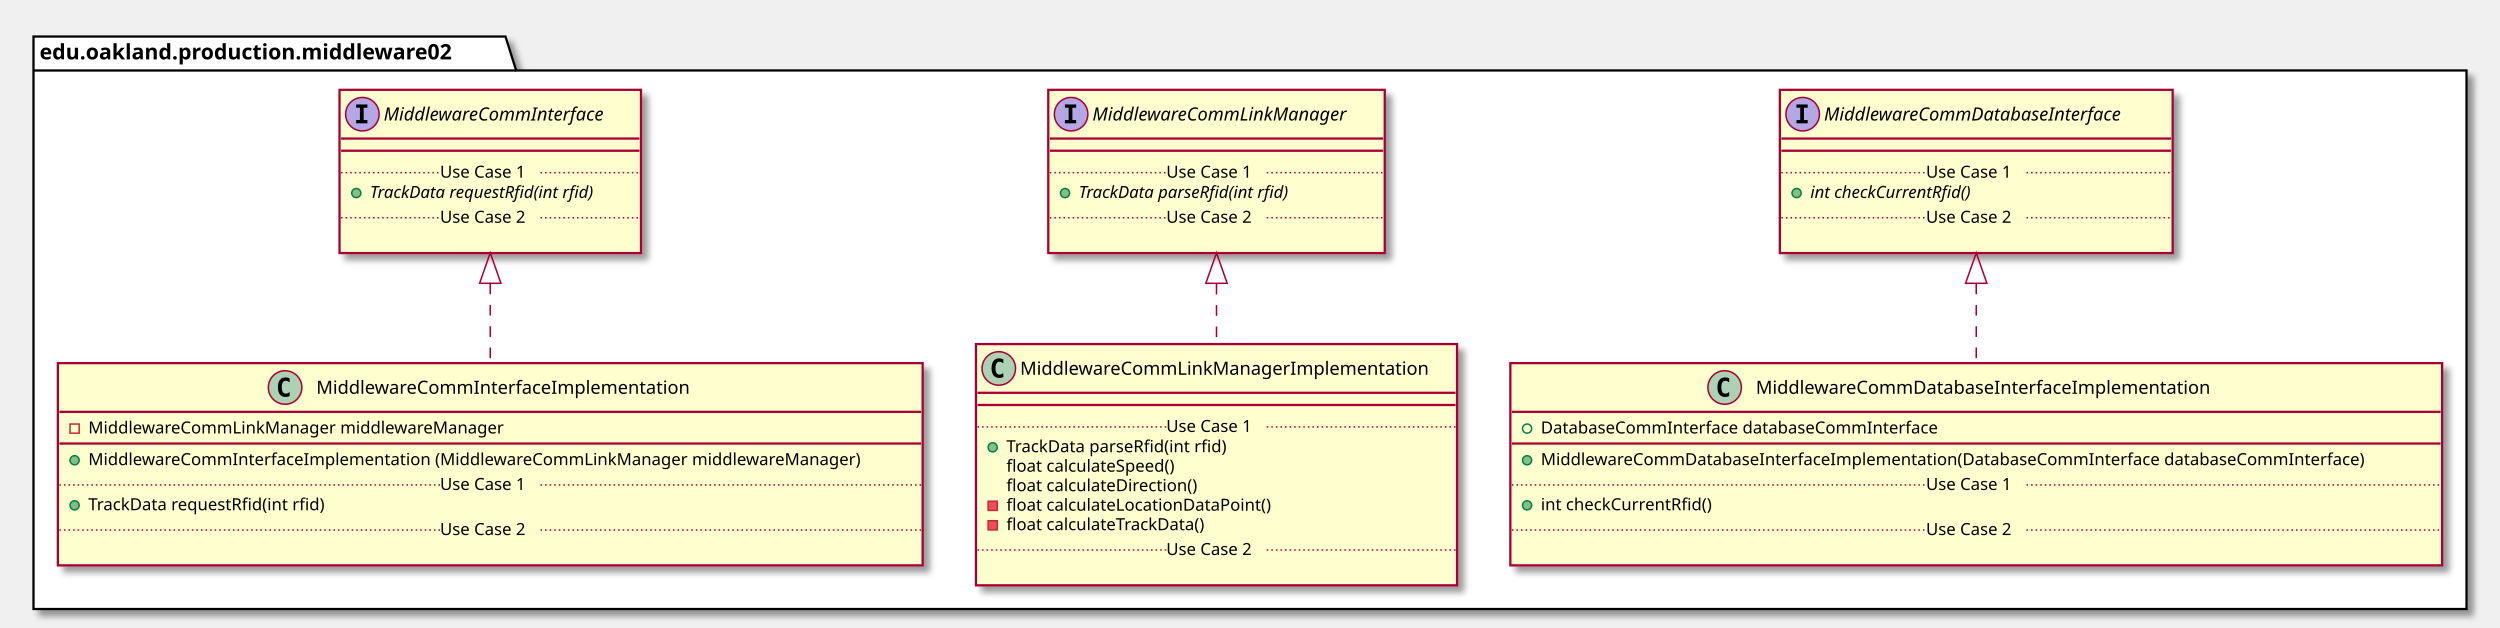
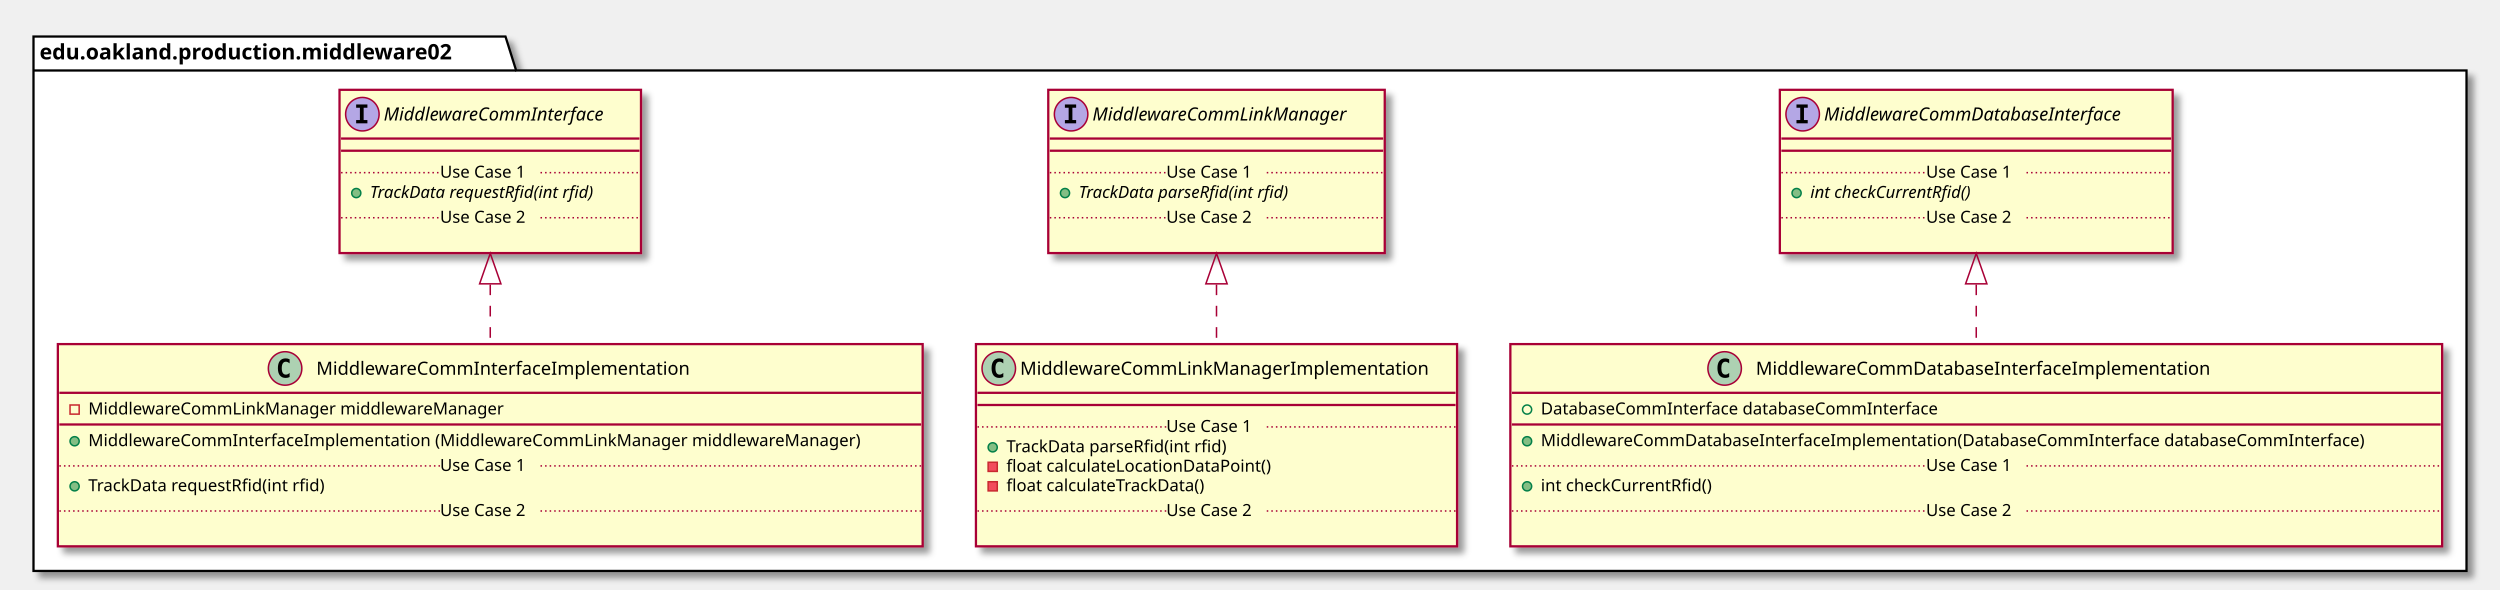
- <svg xmlns="http://www.w3.org/2000/svg" contentScriptType="application/ecmascript" contentStyleType="text/css" height="412px" preserveAspectRatio="none" style="width:1642px;height:412px;" version="1.1" viewBox="0 0 1642 412" width="1642px" zoomAndPan="magnify">
+ <svg xmlns="http://www.w3.org/2000/svg" contentScriptType="application/ecmascript" contentStyleType="text/css" height="387px" preserveAspectRatio="none" style="width:1642px;height:387px;" version="1.1" viewBox="0 0 1642 387" width="1642px" zoomAndPan="magnify">
  <defs>
-     <filter height="300%" id="f831uwvibgwlw" width="300%" x="-1" y="-1">
+     <filter height="300%" id="f15segntt1xotq" width="300%" x="-1" y="-1">
      <feGaussianBlur result="blurOut" stdDeviation="2.0" />
      <feColorMatrix in="blurOut" result="blurOut2" type="matrix" values="0 0 0 0 0 0 0 0 0 0 0 0 0 0 0 0 0 0 .4 0" />
      <feOffset dx="4.0" dy="4.0" in="blurOut2" result="blurOut3" />
      <feBlend in="SourceGraphic" in2="blurOut3" mode="normal" />
    </filter>
  </defs>
  <g>
-     <polygon fill="#FFFFFF" filter="url(#f831uwvibgwlw)" points="22,24,332,24,339,46.297,1620,46.297,1620,400,22,400,22,24" style="stroke: #000000; stroke-width: 1.5;" />
+     <polygon fill="#FFFFFF" filter="url(#f15segntt1xotq)" points="22,24,332,24,339,46.297,1620,46.297,1620,375,22,375,22,24" style="stroke: #000000; stroke-width: 1.5;" />
    <line style="stroke: #000000; stroke-width: 1.5;" x1="22" x2="339" y1="46.297" y2="46.297" />
    <text fill="#000000" font-family="sans-serif" font-size="14" font-weight="bold" lengthAdjust="spacingAndGlyphs" textLength="304" x="26" y="38.995">edu.oakland.production.middleware02</text>
-     <rect fill="#FEFECE" filter="url(#f831uwvibgwlw)" height="107.219" id="MiddlewareCommInterface" style="stroke: #A80036; stroke-width: 1.5;" width="198" x="223" y="59" />
+     <rect fill="#FEFECE" filter="url(#f15segntt1xotq)" height="107.219" id="MiddlewareCommInterface" style="stroke: #A80036; stroke-width: 1.5;" width="198" x="223" y="59" />
    <ellipse cx="238" cy="75" fill="#B4A7E5" rx="11" ry="11" style="stroke: #A80036; stroke-width: 1.0;" />
    <path d="M233.922,70.766 L233.922,68.609 L241.312,68.609 L241.312,70.766 L238.844,70.766 L238.844,78.844 L241.312,78.844 L241.312,81 L233.922,81 L233.922,78.844 L236.391,78.844 L236.391,70.766 L233.922,70.766 Z " />
    <text fill="#000000" font-family="sans-serif" font-size="12" font-style="italic" lengthAdjust="spacingAndGlyphs" textLength="166" x="252" y="79.154">MiddlewareCommInterface</text>
    <line style="stroke: #A80036; stroke-width: 1.5;" x1="224" x2="420" y1="91" y2="91" />
    <line style="stroke: #A80036; stroke-width: 1.5;" x1="224" x2="420" y1="99" y2="99" />
    <ellipse cx="234" cy="126.805" fill="#84BE84" rx="3" ry="3" style="stroke: #038048; stroke-width: 1.0;" />
    <text fill="#000000" font-family="sans-serif" font-size="11" font-style="italic" lengthAdjust="spacingAndGlyphs" textLength="171" x="243" y="130.015">TrackData requestRfid(int rfid)</text>
    <line style="stroke: #A80036; stroke-width: 1.0; stroke-dasharray: 1.0,2.0;" x1="224" x2="289" y1="113.402" y2="113.402" />
    <text fill="#000000" font-family="sans-serif" font-size="11" lengthAdjust="spacingAndGlyphs" textLength="66" x="289" y="116.71">Use Case 1</text>
    <line style="stroke: #A80036; stroke-width: 1.0; stroke-dasharray: 1.0,2.0;" x1="355" x2="420" y1="113.402" y2="113.402" />
    <text fill="#000000" font-family="sans-serif" font-size="11" lengthAdjust="spacingAndGlyphs" textLength="0" x="233" y="159.625" />
    <line style="stroke: #A80036; stroke-width: 1.0; stroke-dasharray: 1.0,2.0;" x1="224" x2="289" y1="143.012" y2="143.012" />
    <text fill="#000000" font-family="sans-serif" font-size="11" lengthAdjust="spacingAndGlyphs" textLength="66" x="289" y="146.32">Use Case 2</text>
    <line style="stroke: #A80036; stroke-width: 1.0; stroke-dasharray: 1.0,2.0;" x1="355" x2="420" y1="143.012" y2="143.012" />
-     <rect fill="#FEFECE" filter="url(#f831uwvibgwlw)" height="107.219" id="MiddlewareCommLinkManager" style="stroke: #A80036; stroke-width: 1.5;" width="221" x="688.5" y="59" />
+     <rect fill="#FEFECE" filter="url(#f15segntt1xotq)" height="107.219" id="MiddlewareCommLinkManager" style="stroke: #A80036; stroke-width: 1.5;" width="221" x="688.5" y="59" />
    <ellipse cx="703.5" cy="75" fill="#B4A7E5" rx="11" ry="11" style="stroke: #A80036; stroke-width: 1.0;" />
    <path d="M699.422,70.766 L699.422,68.609 L706.812,68.609 L706.812,70.766 L704.344,70.766 L704.344,78.844 L706.812,78.844 L706.812,81 L699.422,81 L699.422,78.844 L701.891,78.844 L701.891,70.766 L699.422,70.766 Z " />
    <text fill="#000000" font-family="sans-serif" font-size="12" font-style="italic" lengthAdjust="spacingAndGlyphs" textLength="189" x="717.5" y="79.154">MiddlewareCommLinkManager</text>
    <line style="stroke: #A80036; stroke-width: 1.5;" x1="689.5" x2="908.5" y1="91" y2="91" />
    <line style="stroke: #A80036; stroke-width: 1.5;" x1="689.5" x2="908.5" y1="99" y2="99" />
    <ellipse cx="699.5" cy="126.805" fill="#84BE84" rx="3" ry="3" style="stroke: #038048; stroke-width: 1.0;" />
    <text fill="#000000" font-family="sans-serif" font-size="11" font-style="italic" lengthAdjust="spacingAndGlyphs" textLength="160" x="708.5" y="130.015">TrackData parseRfid(int rfid)</text>
    <line style="stroke: #A80036; stroke-width: 1.0; stroke-dasharray: 1.0,2.0;" x1="689.5" x2="766" y1="113.402" y2="113.402" />
    <text fill="#000000" font-family="sans-serif" font-size="11" lengthAdjust="spacingAndGlyphs" textLength="66" x="766" y="116.71">Use Case 1</text>
    <line style="stroke: #A80036; stroke-width: 1.0; stroke-dasharray: 1.0,2.0;" x1="832" x2="908.5" y1="113.402" y2="113.402" />
    <text fill="#000000" font-family="sans-serif" font-size="11" lengthAdjust="spacingAndGlyphs" textLength="0" x="698.5" y="159.625" />
    <line style="stroke: #A80036; stroke-width: 1.0; stroke-dasharray: 1.0,2.0;" x1="689.5" x2="766" y1="143.012" y2="143.012" />
    <text fill="#000000" font-family="sans-serif" font-size="11" lengthAdjust="spacingAndGlyphs" textLength="66" x="766" y="146.32">Use Case 2</text>
    <line style="stroke: #A80036; stroke-width: 1.0; stroke-dasharray: 1.0,2.0;" x1="832" x2="908.5" y1="143.012" y2="143.012" />
-     <rect fill="#FEFECE" filter="url(#f831uwvibgwlw)" height="107.219" id="MiddlewareCommDatabaseInterface" style="stroke: #A80036; stroke-width: 1.5;" width="258" x="1169" y="59" />
+     <rect fill="#FEFECE" filter="url(#f15segntt1xotq)" height="107.219" id="MiddlewareCommDatabaseInterface" style="stroke: #A80036; stroke-width: 1.5;" width="258" x="1169" y="59" />
    <ellipse cx="1184" cy="75" fill="#B4A7E5" rx="11" ry="11" style="stroke: #A80036; stroke-width: 1.0;" />
    <path d="M1179.922,70.766 L1179.922,68.609 L1187.312,68.609 L1187.312,70.766 L1184.844,70.766 L1184.844,78.844 L1187.312,78.844 L1187.312,81 L1179.922,81 L1179.922,78.844 L1182.391,78.844 L1182.391,70.766 L1179.922,70.766 Z " />
    <text fill="#000000" font-family="sans-serif" font-size="12" font-style="italic" lengthAdjust="spacingAndGlyphs" textLength="226" x="1198" y="79.154">MiddlewareCommDatabaseInterface</text>
    <line style="stroke: #A80036; stroke-width: 1.5;" x1="1170" x2="1426" y1="91" y2="91" />
    <line style="stroke: #A80036; stroke-width: 1.5;" x1="1170" x2="1426" y1="99" y2="99" />
    <ellipse cx="1180" cy="126.805" fill="#84BE84" rx="3" ry="3" style="stroke: #038048; stroke-width: 1.0;" />
    <text fill="#000000" font-family="sans-serif" font-size="11" font-style="italic" lengthAdjust="spacingAndGlyphs" textLength="123" x="1189" y="130.015">int checkCurrentRfid()</text>
    <line style="stroke: #A80036; stroke-width: 1.0; stroke-dasharray: 1.0,2.0;" x1="1170" x2="1265" y1="113.402" y2="113.402" />
    <text fill="#000000" font-family="sans-serif" font-size="11" lengthAdjust="spacingAndGlyphs" textLength="66" x="1265" y="116.71">Use Case 1</text>
    <line style="stroke: #A80036; stroke-width: 1.0; stroke-dasharray: 1.0,2.0;" x1="1331" x2="1426" y1="113.402" y2="113.402" />
    <text fill="#000000" font-family="sans-serif" font-size="11" lengthAdjust="spacingAndGlyphs" textLength="0" x="1179" y="159.625" />
    <line style="stroke: #A80036; stroke-width: 1.0; stroke-dasharray: 1.0,2.0;" x1="1170" x2="1265" y1="143.012" y2="143.012" />
    <text fill="#000000" font-family="sans-serif" font-size="11" lengthAdjust="spacingAndGlyphs" textLength="66" x="1265" y="146.32">Use Case 2</text>
    <line style="stroke: #A80036; stroke-width: 1.0; stroke-dasharray: 1.0,2.0;" x1="1331" x2="1426" y1="143.012" y2="143.012" />
-     <rect fill="#FEFECE" filter="url(#f831uwvibgwlw)" height="132.828" id="MiddlewareCommInterfaceImplementation" style="stroke: #A80036; stroke-width: 1.5;" width="568" x="38" y="238.5" />
-     <ellipse cx="187.25" cy="254.5" fill="#ADD1B2" rx="11" ry="11" style="stroke: #A80036; stroke-width: 1.0;" />
-     <path d="M190.219,260.141 Q189.641,260.438 189,260.578 Q188.359,260.734 187.656,260.734 Q185.156,260.734 183.828,259.094 Q182.516,257.438 182.516,254.312 Q182.516,251.188 183.828,249.531 Q185.156,247.875 187.656,247.875 Q188.359,247.875 189,248.031 Q189.656,248.188 190.219,248.484 L190.219,251.203 Q189.594,250.625 189,250.359 Q188.406,250.078 187.781,250.078 Q186.438,250.078 185.75,251.156 Q185.062,252.219 185.062,254.312 Q185.062,256.406 185.75,257.484 Q186.438,258.547 187.781,258.547 Q188.406,258.547 189,258.281 Q189.594,258 190.219,257.422 L190.219,260.141 Z " />
-     <text fill="#000000" font-family="sans-serif" font-size="12" lengthAdjust="spacingAndGlyphs" textLength="261" x="207.75" y="258.654">MiddlewareCommInterfaceImplementation</text>
-     <line style="stroke: #A80036; stroke-width: 1.5;" x1="39" x2="605" y1="270.5" y2="270.5" />
-     <rect fill="none" height="6" style="stroke: #C82930; stroke-width: 1.0;" width="6" x="46" y="278.5" />
-     <text fill="#000000" font-family="sans-serif" font-size="11" lengthAdjust="spacingAndGlyphs" textLength="291" x="58" y="284.71">MiddlewareCommLinkManager middlewareManager</text>
-     <line style="stroke: #A80036; stroke-width: 1.5;" x1="39" x2="605" y1="291.305" y2="291.305" />
-     <ellipse cx="49" cy="302.305" fill="#84BE84" rx="3" ry="3" style="stroke: #038048; stroke-width: 1.0;" />
-     <text fill="#000000" font-family="sans-serif" font-size="11" lengthAdjust="spacingAndGlyphs" textLength="542" x="58" y="305.515">MiddlewareCommInterfaceImplementation (MiddlewareCommLinkManager middlewareManager)</text>
-     <ellipse cx="49" cy="331.914" fill="#84BE84" rx="3" ry="3" style="stroke: #038048; stroke-width: 1.0;" />
-     <text fill="#000000" font-family="sans-serif" font-size="11" lengthAdjust="spacingAndGlyphs" textLength="171" x="58" y="335.125">TrackData requestRfid(int rfid)</text>
-     <line style="stroke: #A80036; stroke-width: 1.0; stroke-dasharray: 1.0,2.0;" x1="39" x2="289" y1="318.512" y2="318.512" />
-     <text fill="#000000" font-family="sans-serif" font-size="11" lengthAdjust="spacingAndGlyphs" textLength="66" x="289" y="321.82">Use Case 1</text>
-     <line style="stroke: #A80036; stroke-width: 1.0; stroke-dasharray: 1.0,2.0;" x1="355" x2="605" y1="318.512" y2="318.512" />
-     <text fill="#000000" font-family="sans-serif" font-size="11" lengthAdjust="spacingAndGlyphs" textLength="0" x="48" y="364.734" />
-     <line style="stroke: #A80036; stroke-width: 1.0; stroke-dasharray: 1.0,2.0;" x1="39" x2="289" y1="348.121" y2="348.121" />
-     <text fill="#000000" font-family="sans-serif" font-size="11" lengthAdjust="spacingAndGlyphs" textLength="66" x="289" y="351.429">Use Case 2</text>
-     <line style="stroke: #A80036; stroke-width: 1.0; stroke-dasharray: 1.0,2.0;" x1="355" x2="605" y1="348.121" y2="348.121" />
-     <rect fill="#FEFECE" filter="url(#f831uwvibgwlw)" height="158.438" id="MiddlewareCommLinkManagerImplementation" style="stroke: #A80036; stroke-width: 1.5;" width="316" x="641" y="226" />
+     <rect fill="#FEFECE" filter="url(#f15segntt1xotq)" height="132.828" id="MiddlewareCommInterfaceImplementation" style="stroke: #A80036; stroke-width: 1.5;" width="568" x="38" y="226" />
+     <ellipse cx="187.25" cy="242" fill="#ADD1B2" rx="11" ry="11" style="stroke: #A80036; stroke-width: 1.0;" />
+     <path d="M190.219,247.641 Q189.641,247.938 189,248.078 Q188.359,248.234 187.656,248.234 Q185.156,248.234 183.828,246.594 Q182.516,244.938 182.516,241.812 Q182.516,238.688 183.828,237.031 Q185.156,235.375 187.656,235.375 Q188.359,235.375 189,235.531 Q189.656,235.688 190.219,235.984 L190.219,238.703 Q189.594,238.125 189,237.859 Q188.406,237.578 187.781,237.578 Q186.438,237.578 185.75,238.656 Q185.062,239.719 185.062,241.812 Q185.062,243.906 185.75,244.984 Q186.438,246.047 187.781,246.047 Q188.406,246.047 189,245.781 Q189.594,245.5 190.219,244.922 L190.219,247.641 Z " />
+     <text fill="#000000" font-family="sans-serif" font-size="12" lengthAdjust="spacingAndGlyphs" textLength="261" x="207.75" y="246.154">MiddlewareCommInterfaceImplementation</text>
+     <line style="stroke: #A80036; stroke-width: 1.5;" x1="39" x2="605" y1="258" y2="258" />
+     <rect fill="none" height="6" style="stroke: #C82930; stroke-width: 1.0;" width="6" x="46" y="266" />
+     <text fill="#000000" font-family="sans-serif" font-size="11" lengthAdjust="spacingAndGlyphs" textLength="291" x="58" y="272.21">MiddlewareCommLinkManager middlewareManager</text>
+     <line style="stroke: #A80036; stroke-width: 1.5;" x1="39" x2="605" y1="278.805" y2="278.805" />
+     <ellipse cx="49" cy="289.805" fill="#84BE84" rx="3" ry="3" style="stroke: #038048; stroke-width: 1.0;" />
+     <text fill="#000000" font-family="sans-serif" font-size="11" lengthAdjust="spacingAndGlyphs" textLength="542" x="58" y="293.015">MiddlewareCommInterfaceImplementation (MiddlewareCommLinkManager middlewareManager)</text>
+     <ellipse cx="49" cy="319.414" fill="#84BE84" rx="3" ry="3" style="stroke: #038048; stroke-width: 1.0;" />
+     <text fill="#000000" font-family="sans-serif" font-size="11" lengthAdjust="spacingAndGlyphs" textLength="171" x="58" y="322.625">TrackData requestRfid(int rfid)</text>
+     <line style="stroke: #A80036; stroke-width: 1.0; stroke-dasharray: 1.0,2.0;" x1="39" x2="289" y1="306.012" y2="306.012" />
+     <text fill="#000000" font-family="sans-serif" font-size="11" lengthAdjust="spacingAndGlyphs" textLength="66" x="289" y="309.32">Use Case 1</text>
+     <line style="stroke: #A80036; stroke-width: 1.0; stroke-dasharray: 1.0,2.0;" x1="355" x2="605" y1="306.012" y2="306.012" />
+     <text fill="#000000" font-family="sans-serif" font-size="11" lengthAdjust="spacingAndGlyphs" textLength="0" x="48" y="352.234" />
+     <line style="stroke: #A80036; stroke-width: 1.0; stroke-dasharray: 1.0,2.0;" x1="39" x2="289" y1="335.621" y2="335.621" />
+     <text fill="#000000" font-family="sans-serif" font-size="11" lengthAdjust="spacingAndGlyphs" textLength="66" x="289" y="338.929">Use Case 2</text>
+     <line style="stroke: #A80036; stroke-width: 1.0; stroke-dasharray: 1.0,2.0;" x1="355" x2="605" y1="335.621" y2="335.621" />
+     <rect fill="#FEFECE" filter="url(#f15segntt1xotq)" height="132.828" id="MiddlewareCommLinkManagerImplementation" style="stroke: #A80036; stroke-width: 1.5;" width="316" x="641" y="226" />
    <ellipse cx="656" cy="242" fill="#ADD1B2" rx="11" ry="11" style="stroke: #A80036; stroke-width: 1.0;" />
    <path d="M658.969,247.641 Q658.391,247.938 657.75,248.078 Q657.109,248.234 656.406,248.234 Q653.906,248.234 652.578,246.594 Q651.266,244.938 651.266,241.812 Q651.266,238.688 652.578,237.031 Q653.906,235.375 656.406,235.375 Q657.109,235.375 657.75,235.531 Q658.406,235.688 658.969,235.984 L658.969,238.703 Q658.344,238.125 657.75,237.859 Q657.156,237.578 656.531,237.578 Q655.188,237.578 654.5,238.656 Q653.812,239.719 653.812,241.812 Q653.812,243.906 654.5,244.984 Q655.188,246.047 656.531,246.047 Q657.156,246.047 657.75,245.781 Q658.344,245.5 658.969,244.922 L658.969,247.641 Z " />
    <text fill="#000000" font-family="sans-serif" font-size="12" lengthAdjust="spacingAndGlyphs" textLength="284" x="670" y="246.154">MiddlewareCommLinkManagerImplementation</text>
    <line style="stroke: #A80036; stroke-width: 1.5;" x1="642" x2="956" y1="258" y2="258" />
    <line style="stroke: #A80036; stroke-width: 1.5;" x1="642" x2="956" y1="266" y2="266" />
    <ellipse cx="652" cy="293.805" fill="#84BE84" rx="3" ry="3" style="stroke: #038048; stroke-width: 1.0;" />
    <text fill="#000000" font-family="sans-serif" font-size="11" lengthAdjust="spacingAndGlyphs" textLength="160" x="661" y="297.015">TrackData parseRfid(int rfid)</text>
-     <text fill="#000000" font-family="sans-serif" font-size="11" lengthAdjust="spacingAndGlyphs" textLength="123" x="661" y="309.82">float calculateSpeed()</text>
-     <text fill="#000000" font-family="sans-serif" font-size="11" lengthAdjust="spacingAndGlyphs" textLength="137" x="661" y="322.625">float calculateDirection()</text>
-     <rect fill="#F24D5C" height="6" style="stroke: #C82930; stroke-width: 1.0;" width="6" x="649" y="329.219" />
-     <text fill="#000000" font-family="sans-serif" font-size="11" lengthAdjust="spacingAndGlyphs" textLength="188" x="661" y="335.429">float calculateLocationDataPoint()</text>
-     <rect fill="#F24D5C" height="6" style="stroke: #C82930; stroke-width: 1.0;" width="6" x="649" y="342.023" />
-     <text fill="#000000" font-family="sans-serif" font-size="11" lengthAdjust="spacingAndGlyphs" textLength="144" x="661" y="348.234">float calculateTrackData()</text>
+     <rect fill="#F24D5C" height="6" style="stroke: #C82930; stroke-width: 1.0;" width="6" x="649" y="303.609" />
+     <text fill="#000000" font-family="sans-serif" font-size="11" lengthAdjust="spacingAndGlyphs" textLength="188" x="661" y="309.82">float calculateLocationDataPoint()</text>
+     <rect fill="#F24D5C" height="6" style="stroke: #C82930; stroke-width: 1.0;" width="6" x="649" y="316.414" />
+     <text fill="#000000" font-family="sans-serif" font-size="11" lengthAdjust="spacingAndGlyphs" textLength="144" x="661" y="322.625">float calculateTrackData()</text>
    <line style="stroke: #A80036; stroke-width: 1.0; stroke-dasharray: 1.0,2.0;" x1="642" x2="766" y1="280.402" y2="280.402" />
    <text fill="#000000" font-family="sans-serif" font-size="11" lengthAdjust="spacingAndGlyphs" textLength="66" x="766" y="283.71">Use Case 1</text>
    <line style="stroke: #A80036; stroke-width: 1.0; stroke-dasharray: 1.0,2.0;" x1="832" x2="956" y1="280.402" y2="280.402" />
-     <text fill="#000000" font-family="sans-serif" font-size="11" lengthAdjust="spacingAndGlyphs" textLength="0" x="651" y="377.843" />
-     <line style="stroke: #A80036; stroke-width: 1.0; stroke-dasharray: 1.0,2.0;" x1="642" x2="766" y1="361.231" y2="361.231" />
-     <text fill="#000000" font-family="sans-serif" font-size="11" lengthAdjust="spacingAndGlyphs" textLength="66" x="766" y="364.539">Use Case 2</text>
-     <line style="stroke: #A80036; stroke-width: 1.0; stroke-dasharray: 1.0,2.0;" x1="832" x2="956" y1="361.231" y2="361.231" />
-     <rect fill="#FEFECE" filter="url(#f831uwvibgwlw)" height="132.828" id="MiddlewareCommDatabaseInterfaceImplementation" style="stroke: #A80036; stroke-width: 1.5;" width="612" x="992" y="238.5" />
-     <ellipse cx="1132.75" cy="254.5" fill="#ADD1B2" rx="11" ry="11" style="stroke: #A80036; stroke-width: 1.0;" />
-     <path d="M1135.719,260.141 Q1135.141,260.438 1134.5,260.578 Q1133.859,260.734 1133.156,260.734 Q1130.656,260.734 1129.328,259.094 Q1128.016,257.438 1128.016,254.312 Q1128.016,251.188 1129.328,249.531 Q1130.656,247.875 1133.156,247.875 Q1133.859,247.875 1134.5,248.031 Q1135.156,248.188 1135.719,248.484 L1135.719,251.203 Q1135.094,250.625 1134.5,250.359 Q1133.906,250.078 1133.281,250.078 Q1131.938,250.078 1131.25,251.156 Q1130.562,252.219 1130.562,254.312 Q1130.562,256.406 1131.25,257.484 Q1131.938,258.547 1133.281,258.547 Q1133.906,258.547 1134.5,258.281 Q1135.094,258 1135.719,257.422 L1135.719,260.141 Z " />
-     <text fill="#000000" font-family="sans-serif" font-size="12" lengthAdjust="spacingAndGlyphs" textLength="322" x="1153.25" y="258.654">MiddlewareCommDatabaseInterfaceImplementation</text>
-     <line style="stroke: #A80036; stroke-width: 1.5;" x1="993" x2="1603" y1="270.5" y2="270.5" />
-     <ellipse cx="1003" cy="281.5" fill="none" rx="3" ry="3" style="stroke: #038048; stroke-width: 1.0;" />
-     <text fill="#000000" font-family="sans-serif" font-size="11" lengthAdjust="spacingAndGlyphs" textLength="285" x="1012" y="284.71">DatabaseCommInterface databaseCommInterface</text>
-     <line style="stroke: #A80036; stroke-width: 1.5;" x1="993" x2="1603" y1="291.305" y2="291.305" />
-     <ellipse cx="1003" cy="302.305" fill="#84BE84" rx="3" ry="3" style="stroke: #038048; stroke-width: 1.0;" />
-     <text fill="#000000" font-family="sans-serif" font-size="11" lengthAdjust="spacingAndGlyphs" textLength="586" x="1012" y="305.515">MiddlewareCommDatabaseInterfaceImplementation(DatabaseCommInterface databaseCommInterface)</text>
-     <ellipse cx="1003" cy="331.914" fill="#84BE84" rx="3" ry="3" style="stroke: #038048; stroke-width: 1.0;" />
-     <text fill="#000000" font-family="sans-serif" font-size="11" lengthAdjust="spacingAndGlyphs" textLength="122" x="1012" y="335.125">int checkCurrentRfid()</text>
-     <line style="stroke: #A80036; stroke-width: 1.0; stroke-dasharray: 1.0,2.0;" x1="993" x2="1265" y1="318.512" y2="318.512" />
-     <text fill="#000000" font-family="sans-serif" font-size="11" lengthAdjust="spacingAndGlyphs" textLength="66" x="1265" y="321.82">Use Case 1</text>
-     <line style="stroke: #A80036; stroke-width: 1.0; stroke-dasharray: 1.0,2.0;" x1="1331" x2="1603" y1="318.512" y2="318.512" />
-     <text fill="#000000" font-family="sans-serif" font-size="11" lengthAdjust="spacingAndGlyphs" textLength="0" x="1002" y="364.734" />
-     <line style="stroke: #A80036; stroke-width: 1.0; stroke-dasharray: 1.0,2.0;" x1="993" x2="1265" y1="348.121" y2="348.121" />
-     <text fill="#000000" font-family="sans-serif" font-size="11" lengthAdjust="spacingAndGlyphs" textLength="66" x="1265" y="351.429">Use Case 2</text>
-     <line style="stroke: #A80036; stroke-width: 1.0; stroke-dasharray: 1.0,2.0;" x1="1331" x2="1603" y1="348.121" y2="348.121" />
-     <path d="M322,186.28 C322,203.4 322,221.56 322,238.35 " fill="none" id="MiddlewareCommInterface&lt;-MiddlewareCommInterfaceImplementation" style="stroke: #A80036; stroke-width: 1.0; stroke-dasharray: 7.0,7.0;" />
-     <polygon fill="none" points="315,186.06,322,166.06,329,186.06,315,186.06" style="stroke: #A80036; stroke-width: 1.0;" />
-     <path d="M799,186.41 C799,199.34 799,212.86 799,225.92 " fill="none" id="MiddlewareCommLinkManager&lt;-MiddlewareCommLinkManagerImplementation" style="stroke: #A80036; stroke-width: 1.0; stroke-dasharray: 7.0,7.0;" />
-     <polygon fill="none" points="792,186.06,799,166.06,806,186.06,792,186.06" style="stroke: #A80036; stroke-width: 1.0;" />
-     <path d="M1298,186.28 C1298,203.4 1298,221.56 1298,238.35 " fill="none" id="MiddlewareCommDatabaseInterface&lt;-MiddlewareCommDatabaseInterfaceImplementation" style="stroke: #A80036; stroke-width: 1.0; stroke-dasharray: 7.0,7.0;" />
-     <polygon fill="none" points="1291,186.06,1298,166.06,1305,186.06,1291,186.06" style="stroke: #A80036; stroke-width: 1.0;" />
+     <text fill="#000000" font-family="sans-serif" font-size="11" lengthAdjust="spacingAndGlyphs" textLength="0" x="651" y="352.234" />
+     <line style="stroke: #A80036; stroke-width: 1.0; stroke-dasharray: 1.0,2.0;" x1="642" x2="766" y1="335.621" y2="335.621" />
+     <text fill="#000000" font-family="sans-serif" font-size="11" lengthAdjust="spacingAndGlyphs" textLength="66" x="766" y="338.929">Use Case 2</text>
+     <line style="stroke: #A80036; stroke-width: 1.0; stroke-dasharray: 1.0,2.0;" x1="832" x2="956" y1="335.621" y2="335.621" />
+     <rect fill="#FEFECE" filter="url(#f15segntt1xotq)" height="132.828" id="MiddlewareCommDatabaseInterfaceImplementation" style="stroke: #A80036; stroke-width: 1.5;" width="612" x="992" y="226" />
+     <ellipse cx="1132.75" cy="242" fill="#ADD1B2" rx="11" ry="11" style="stroke: #A80036; stroke-width: 1.0;" />
+     <path d="M1135.719,247.641 Q1135.141,247.938 1134.5,248.078 Q1133.859,248.234 1133.156,248.234 Q1130.656,248.234 1129.328,246.594 Q1128.016,244.938 1128.016,241.812 Q1128.016,238.688 1129.328,237.031 Q1130.656,235.375 1133.156,235.375 Q1133.859,235.375 1134.5,235.531 Q1135.156,235.688 1135.719,235.984 L1135.719,238.703 Q1135.094,238.125 1134.5,237.859 Q1133.906,237.578 1133.281,237.578 Q1131.938,237.578 1131.25,238.656 Q1130.562,239.719 1130.562,241.812 Q1130.562,243.906 1131.25,244.984 Q1131.938,246.047 1133.281,246.047 Q1133.906,246.047 1134.5,245.781 Q1135.094,245.5 1135.719,244.922 L1135.719,247.641 Z " />
+     <text fill="#000000" font-family="sans-serif" font-size="12" lengthAdjust="spacingAndGlyphs" textLength="322" x="1153.25" y="246.154">MiddlewareCommDatabaseInterfaceImplementation</text>
+     <line style="stroke: #A80036; stroke-width: 1.5;" x1="993" x2="1603" y1="258" y2="258" />
+     <ellipse cx="1003" cy="269" fill="none" rx="3" ry="3" style="stroke: #038048; stroke-width: 1.0;" />
+     <text fill="#000000" font-family="sans-serif" font-size="11" lengthAdjust="spacingAndGlyphs" textLength="285" x="1012" y="272.21">DatabaseCommInterface databaseCommInterface</text>
+     <line style="stroke: #A80036; stroke-width: 1.5;" x1="993" x2="1603" y1="278.805" y2="278.805" />
+     <ellipse cx="1003" cy="289.805" fill="#84BE84" rx="3" ry="3" style="stroke: #038048; stroke-width: 1.0;" />
+     <text fill="#000000" font-family="sans-serif" font-size="11" lengthAdjust="spacingAndGlyphs" textLength="586" x="1012" y="293.015">MiddlewareCommDatabaseInterfaceImplementation(DatabaseCommInterface databaseCommInterface)</text>
+     <ellipse cx="1003" cy="319.414" fill="#84BE84" rx="3" ry="3" style="stroke: #038048; stroke-width: 1.0;" />
+     <text fill="#000000" font-family="sans-serif" font-size="11" lengthAdjust="spacingAndGlyphs" textLength="122" x="1012" y="322.625">int checkCurrentRfid()</text>
+     <line style="stroke: #A80036; stroke-width: 1.0; stroke-dasharray: 1.0,2.0;" x1="993" x2="1265" y1="306.012" y2="306.012" />
+     <text fill="#000000" font-family="sans-serif" font-size="11" lengthAdjust="spacingAndGlyphs" textLength="66" x="1265" y="309.32">Use Case 1</text>
+     <line style="stroke: #A80036; stroke-width: 1.0; stroke-dasharray: 1.0,2.0;" x1="1331" x2="1603" y1="306.012" y2="306.012" />
+     <text fill="#000000" font-family="sans-serif" font-size="11" lengthAdjust="spacingAndGlyphs" textLength="0" x="1002" y="352.234" />
+     <line style="stroke: #A80036; stroke-width: 1.0; stroke-dasharray: 1.0,2.0;" x1="993" x2="1265" y1="335.621" y2="335.621" />
+     <text fill="#000000" font-family="sans-serif" font-size="11" lengthAdjust="spacingAndGlyphs" textLength="66" x="1265" y="338.929">Use Case 2</text>
+     <line style="stroke: #A80036; stroke-width: 1.0; stroke-dasharray: 1.0,2.0;" x1="1331" x2="1603" y1="335.621" y2="335.621" />
+     <path d="M322,186.86 C322,199.78 322,213.15 322,225.85 " fill="none" id="MiddlewareCommInterface&lt;-MiddlewareCommInterfaceImplementation" style="stroke: #A80036; stroke-width: 1.0; stroke-dasharray: 7.0,7.0;" />
+     <polygon fill="none" points="315,186.42,322,166.42,329,186.42,315,186.42" style="stroke: #A80036; stroke-width: 1.0;" />
+     <path d="M799,186.86 C799,199.78 799,213.15 799,225.85 " fill="none" id="MiddlewareCommLinkManager&lt;-MiddlewareCommLinkManagerImplementation" style="stroke: #A80036; stroke-width: 1.0; stroke-dasharray: 7.0,7.0;" />
+     <polygon fill="none" points="792,186.42,799,166.42,806,186.42,792,186.42" style="stroke: #A80036; stroke-width: 1.0;" />
+     <path d="M1298,186.86 C1298,199.78 1298,213.15 1298,225.85 " fill="none" id="MiddlewareCommDatabaseInterface&lt;-MiddlewareCommDatabaseInterfaceImplementation" style="stroke: #A80036; stroke-width: 1.0; stroke-dasharray: 7.0,7.0;" />
+     <polygon fill="none" points="1291,186.42,1298,166.42,1305,186.42,1291,186.42" style="stroke: #A80036; stroke-width: 1.0;" />
  </g>
</svg>
